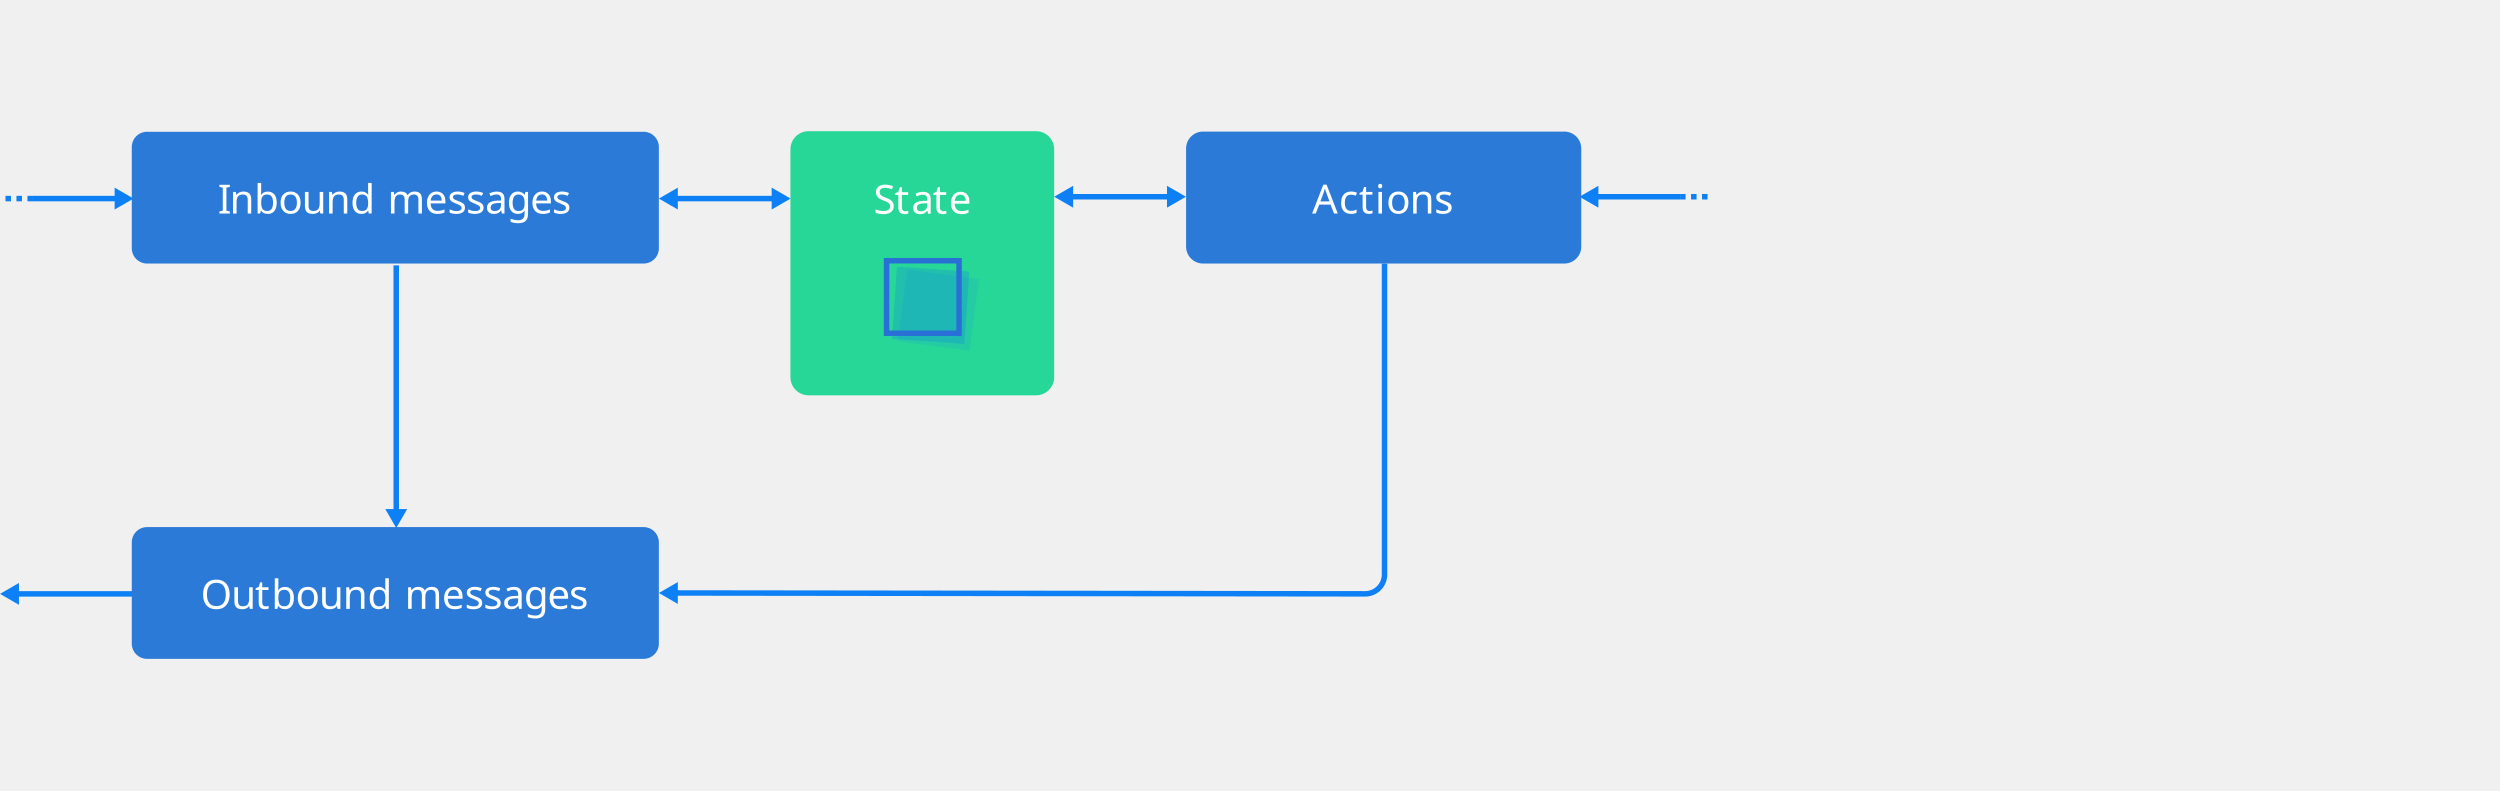
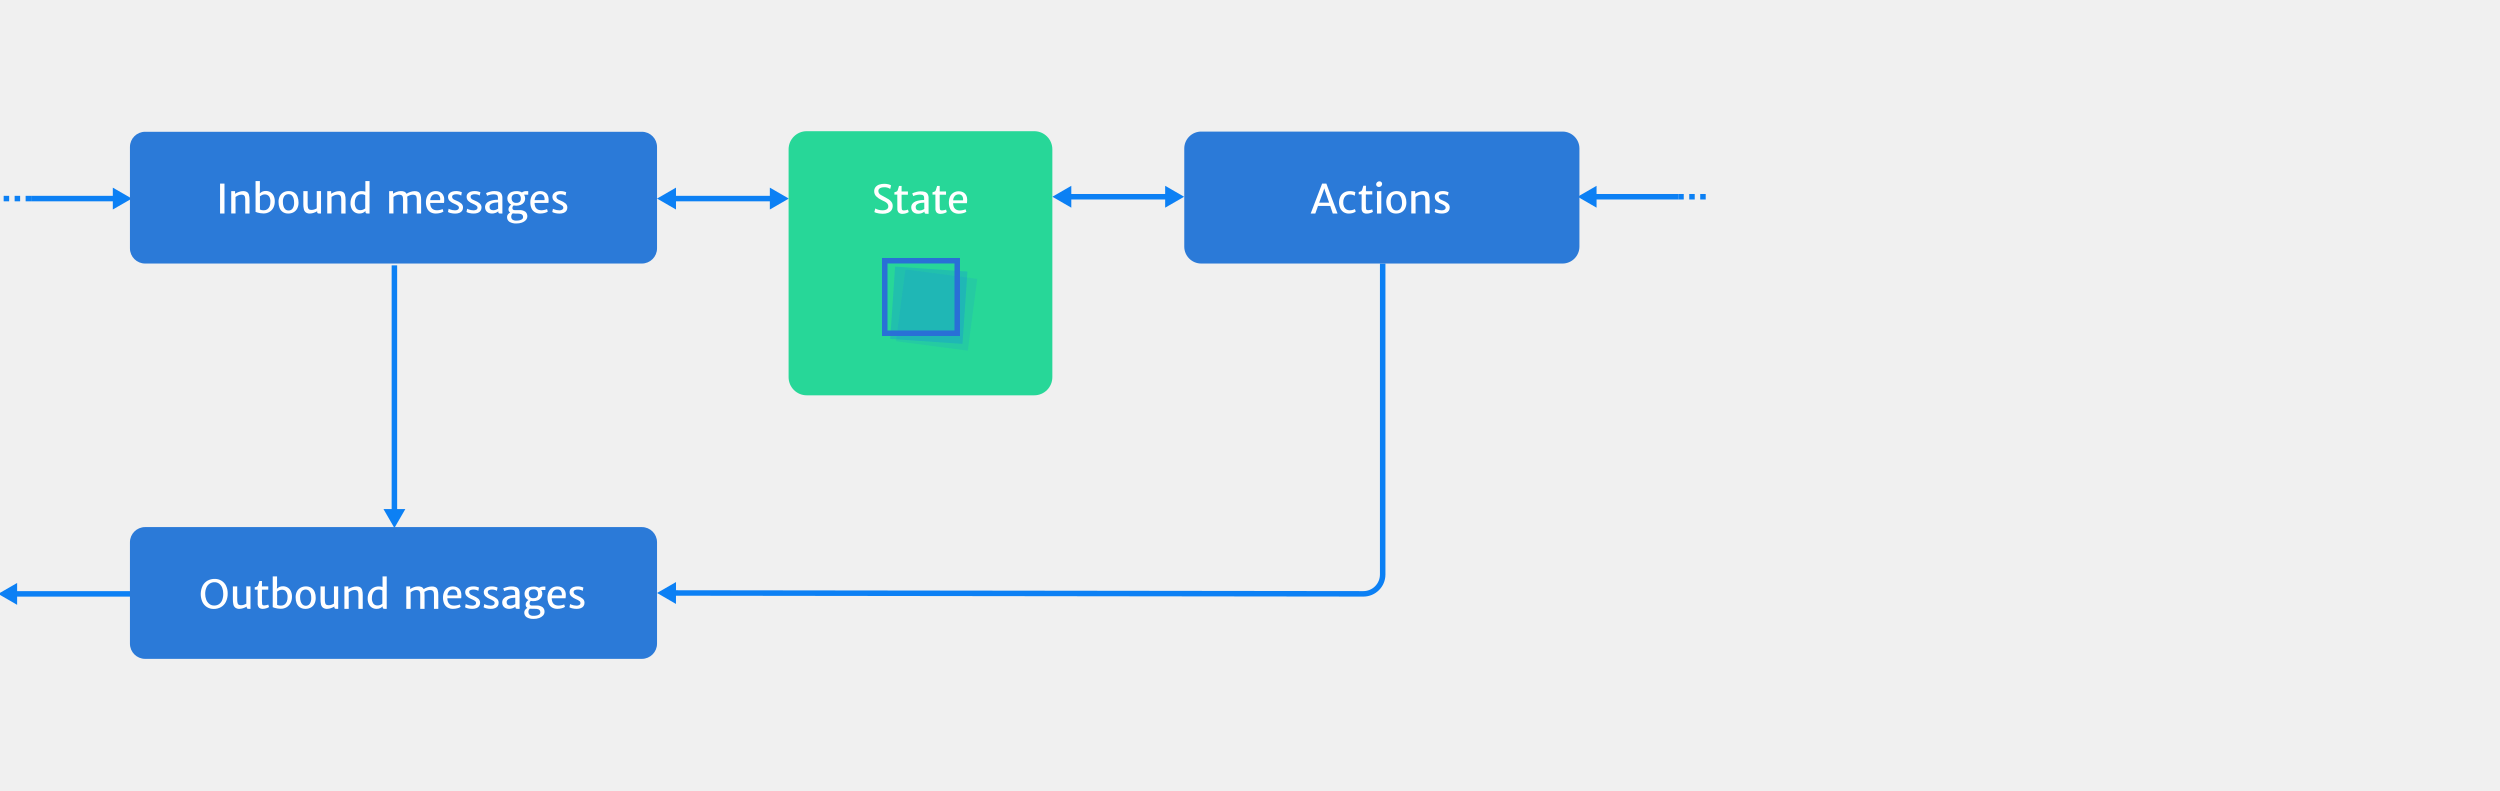
<svg xmlns="http://www.w3.org/2000/svg" id="Layer_1" data-name="Layer 1" viewBox="0 0 1366 432">
  <defs>
-     <style>.cls-1,.cls-37{fill:none;}.cls-1,.cls-3{stroke:#0c80f4;}.cls-1,.cls-3,.cls-37{stroke-miterlimit:10;stroke-width:3px;}.cls-2{fill:#0c80f4;}.cls-3,.cls-5{fill:#fff;}.cls-3{stroke-dasharray:3 3;}.cls-4{fill:#2b7ad8;}.cls-5{font-size:22px;font-family:MerriweatherSans-Regular, Merriweather Sans;}.cls-6{letter-spacing:-0.02em;}.cls-7{letter-spacing:-0.01em;}.cls-8{letter-spacing:0em;}.cls-9{letter-spacing:-0.01em;}.cls-10{letter-spacing:-0.02em;}.cls-11{letter-spacing:-0.01em;}.cls-12{letter-spacing:-0.01em;}.cls-13{letter-spacing:-0.02em;}.cls-14{letter-spacing:0em;}.cls-15{letter-spacing:-0.02em;}.cls-16{letter-spacing:-0.01em;}.cls-17{letter-spacing:-0.01em;}.cls-18{letter-spacing:-0.02em;}.cls-19{letter-spacing:0.01em;}.cls-20{letter-spacing:-0.02em;}.cls-21{letter-spacing:-0.02em;}.cls-22{letter-spacing:-0.01em;}.cls-23{letter-spacing:-0.02em;}.cls-24{letter-spacing:-0.01em;}.cls-25{letter-spacing:-0.02em;}.cls-26{letter-spacing:-0.01em;}.cls-27{letter-spacing:-0.01em;}.cls-28{letter-spacing:-0.02em;}.cls-29{letter-spacing:0em;}.cls-30{letter-spacing:-0.01em;}.cls-31{fill:#27d798;}.cls-32{letter-spacing:-0.03em;}.cls-33{letter-spacing:-0.02em;}.cls-34{letter-spacing:-0.02em;}.cls-35,.cls-36{fill:#0f6df7;}.cls-35{opacity:0.22;}.cls-36{opacity:0.11;}.cls-37{stroke:#2970d6;}</style>
+     <style>.cls-1,.cls-9{fill:none;}.cls-1,.cls-3{stroke:#0c80f4;}.cls-1,.cls-3,.cls-9{stroke-miterlimit:10;stroke-width:3px;}.cls-2{fill:#0c80f4;}.cls-3,.cls-5{fill:#fff;}.cls-3{stroke-dasharray:3 3;}.cls-4{fill:#2b7ad8;}.cls-6{fill:#27d798;}.cls-7,.cls-8{fill:#0f6df7;}.cls-7{opacity:0.22;}.cls-8{opacity:0.11;}.cls-9{stroke:#2970d6;}</style>
  </defs>
-   <line class="cls-1" x1="368.61" y1="108.5" x2="423.39" y2="108.5" />
-   <polygon class="cls-2" points="370.36 114.48 360 108.5 370.36 102.52 370.36 114.48" />
-   <polygon class="cls-2" points="421.64 114.48 432 108.5 421.64 102.52 421.64 114.48" />
-   <line class="cls-1" x1="584.61" y1="107.5" x2="639.39" y2="107.5" />
-   <polygon class="cls-2" points="586.36 113.48 576 107.5 586.36 101.52 586.36 113.48" />
-   <polygon class="cls-2" points="637.64 113.48 648 107.5 637.64 101.52 637.64 113.48" />
-   <line class="cls-1" x1="18" y1="108.5" x2="64.39" y2="108.5" />
-   <polygon class="cls-2" points="62.64 114.48 73 108.5 62.64 102.52 62.64 114.48" />
-   <line class="cls-3" x1="18" y1="108.5" y2="108.5" />
-   <line class="cls-3" x1="918" y1="107.5" x2="936" y2="107.5" />
-   <line class="cls-1" x1="216.5" y1="145" x2="216.5" y2="279.89" />
-   <polygon class="cls-2" points="210.52 278.14 216.5 288.5 222.48 278.14 210.52 278.14" />
-   <path class="cls-1" d="M368.61,324l377.32.48a10.56,10.56,0,0,0,10.57-10.56V144" />
-   <polygon class="cls-2" points="370.35 330 360 324 370.37 318.03 370.35 330" />
-   <line class="cls-1" x1="73" y1="324.5" x2="8.61" y2="324.5" />
-   <polygon class="cls-2" points="10.36 318.52 0 324.5 10.36 330.48 10.36 318.52" />
-   <line class="cls-1" x1="918" y1="107.5" x2="871.61" y2="107.5" />
-   <polygon class="cls-2" points="873.36 101.52 863 107.5 873.36 113.48 873.36 101.52" />
-   <rect class="cls-4" x="72" y="72" width="288" height="72" rx="8.3" />
-   <rect class="cls-4" x="72" y="288" width="288" height="72" rx="8.3" />
-   <text class="cls-5" transform="translate(119.01 116.67)">
-     <tspan class="cls-6">I</tspan>
-     <tspan class="cls-7" x="6.44" y="0">n</tspan>
-     <tspan class="cls-8" x="19.88" y="0">b</tspan>
-     <tspan class="cls-9" x="33.1" y="0">o</tspan>
-     <tspan class="cls-10" x="45.87" y="0">u</tspan>
-     <tspan class="cls-11" x="58.92" y="0">n</tspan>
-     <tspan x="72.4" y="0">d </tspan>
-     <tspan class="cls-12" x="92.73" y="0">me</tspan>
-     <tspan class="cls-13" x="125.52" y="0">s</tspan>
-     <tspan class="cls-14" x="135.66" y="0">s</tspan>
-     <tspan class="cls-15" x="146.08" y="0">a</tspan>
-     <tspan class="cls-16" x="157.86" y="0">g</tspan>
-     <tspan class="cls-17" x="170.72" y="0">e</tspan>
-     <tspan x="182.56" y="0">s</tspan>
-   </text>
-   <rect class="cls-4" x="648.08" y="71.89" width="215.92" height="72.11" rx="9.27" />
-   <text class="cls-5" transform="translate(716.93 116.67)">
-     <tspan class="cls-18">A</tspan>
-     <tspan class="cls-19" x="14.68" y="0">c</tspan>
-     <tspan class="cls-20" x="25.57" y="0">t</tspan>
-     <tspan class="cls-21" x="34.37" y="0">i</tspan>
-     <tspan class="cls-22" x="40.5" y="0">o</tspan>
-     <tspan class="cls-23" x="53.33" y="0">n</tspan>
-     <tspan x="66.72" y="0">s</tspan>
-   </text>
-   <text class="cls-5" transform="translate(109.63 332.67)">
-     <tspan class="cls-24">O</tspan>
-     <tspan class="cls-25" x="16.72" y="0">u</tspan>
-     <tspan class="cls-26" x="29.7" y="0">t</tspan>
-     <tspan class="cls-8" x="38.64" y="0">b</tspan>
-     <tspan class="cls-27" x="51.87" y="0">o</tspan>
-     <tspan class="cls-10" x="64.64" y="0">u</tspan>
-     <tspan class="cls-11" x="77.69" y="0">n</tspan>
-     <tspan x="91.17" y="0">d </tspan>
-     <tspan class="cls-12" x="111.49" y="0">me</tspan>
-     <tspan class="cls-28" x="144.29" y="0">s</tspan>
-     <tspan class="cls-29" x="154.43" y="0">s</tspan>
-     <tspan class="cls-15" x="164.84" y="0">a</tspan>
-     <tspan class="cls-16" x="176.63" y="0">g</tspan>
-     <tspan class="cls-30" x="189.49" y="0">e</tspan>
-     <tspan x="201.33" y="0">s</tspan>
-   </text>
-   <rect class="cls-31" x="431.89" y="71.68" width="144.11" height="144.32" rx="9.9" />
-   <text class="cls-5" transform="translate(477.31 116.8)">
-     <tspan class="cls-32">S</tspan>
-     <tspan x="11.52" y="0">t</tspan>
-     <tspan class="cls-33" x="20.65" y="0">a</tspan>
-     <tspan class="cls-34" x="32.33" y="0">t</tspan>
-     <tspan x="41.1" y="0">e</tspan>
-   </text>
-   <rect class="cls-35" x="488.69" y="146.98" width="39.62" height="39.62" transform="translate(12.49 -34.12) rotate(3.89)" />
-   <rect class="cls-36" x="492.95" y="151.49" width="39.62" height="39.62" transform="matrix(0.99, 0.13, -0.13, 0.99, 27.41, -66.83)" />
-   <rect class="cls-37" x="484.42" y="142.46" width="39.62" height="39.62" />
+   <line class="cls-1" x1="367.61" y1="108.5" x2="422.39" y2="108.5" />
+   <polygon class="cls-2" points="369.36 114.48 359 108.5 369.36 102.52 369.36 114.48" />
+   <polygon class="cls-2" points="420.64 114.48 431 108.5 420.64 102.52 420.64 114.48" />
+   <line class="cls-1" x1="583.61" y1="107.5" x2="638.39" y2="107.5" />
+   <polygon class="cls-2" points="585.36 113.48 575 107.5 585.36 101.52 585.36 113.48" />
+   <polygon class="cls-2" points="636.64 113.48 647 107.5 636.64 101.52 636.64 113.48" />
+   <line class="cls-1" x1="17" y1="108.5" x2="63.39" y2="108.5" />
+   <polygon class="cls-2" points="61.64 114.48 72 108.5 61.64 102.52 61.64 114.48" />
+   <line class="cls-3" x1="17" y1="108.5" x2="-1" y2="108.5" />
+   <line class="cls-3" x1="917" y1="107.5" x2="935" y2="107.5" />
+   <line class="cls-1" x1="215.5" y1="145" x2="215.5" y2="279.89" />
+   <polygon class="cls-2" points="209.52 278.14 215.5 288.5 221.48 278.14 209.52 278.14" />
+   <path class="cls-1" d="M367.61,324l377.32.48a10.56,10.56,0,0,0,10.57-10.56V144" />
+   <polygon class="cls-2" points="369.35 330 359 324 369.37 318.03 369.35 330" />
+   <line class="cls-1" x1="72" y1="324.5" x2="7.61" y2="324.5" />
+   <polygon class="cls-2" points="9.36 318.52 -1 324.5 9.36 330.48 9.36 318.52" />
+   <line class="cls-1" x1="917" y1="107.5" x2="870.61" y2="107.5" />
+   <polygon class="cls-2" points="872.36 101.52 862 107.5 872.36 113.48 872.36 101.52" />
+   <rect class="cls-4" x="71" y="72" width="288" height="72" rx="8.3" />
+   <rect class="cls-4" x="71" y="288" width="288" height="72" rx="8.3" />
+   <path class="cls-5" d="M122.66,100.32v16.35h-2.42V100.32Z" />
+   <path class="cls-5" d="M128.45,104.42v1.44a9.85,9.85,0,0,1,2.08-1,7,7,0,0,1,2.37-.45,3.82,3.82,0,0,1,2,.47,2.69,2.69,0,0,1,1.1,1.49,9.37,9.37,0,0,1,.34,2.78v7.52H134v-7.5a6.28,6.28,0,0,0-.17-1.61,1.49,1.49,0,0,0-.59-.89,2.15,2.15,0,0,0-1.24-.29h-.29a4,4,0,0,0-1.48.34,6.54,6.54,0,0,0-1.53.9v9h-2.36V104.42Z" />
+   <path class="cls-5" d="M147.74,105a4.52,4.52,0,0,1,1.75,1.91,6.81,6.81,0,0,1,.65,3.14,7.42,7.42,0,0,1-.76,3.42,5.7,5.7,0,0,1-2.18,2.33,6.2,6.2,0,0,1-3.23.84,10.61,10.61,0,0,1-1.71-.15,14.08,14.08,0,0,1-1.62-.36,4.46,4.46,0,0,1-1-.37V98.93H142V104l-.08,1.72a4.83,4.83,0,0,1,1.36-1,4.48,4.48,0,0,1,2-.39A4.79,4.79,0,0,1,147.74,105Zm-.79,2.23a2.74,2.74,0,0,0-2.29-1,3.45,3.45,0,0,0-1.45.3,6,6,0,0,0-1.18.73v7.23a4.29,4.29,0,0,0,2.21.41,3.13,3.13,0,0,0,1.8-.54,3.52,3.52,0,0,0,1.25-1.58,6.38,6.38,0,0,0,.45-2.52A4.86,4.86,0,0,0,147,107.27Z" />
+   <path class="cls-5" d="M152.86,107.17a4.89,4.89,0,0,1,2-2.06,5.79,5.79,0,0,1,2.88-.7,5.24,5.24,0,0,1,3.06.84,4.83,4.83,0,0,1,1.76,2.24,8.51,8.51,0,0,1,.56,3.16,6.87,6.87,0,0,1-.72,3.27,4.83,4.83,0,0,1-2,2.06,5.83,5.83,0,0,1-2.89.7,5.2,5.2,0,0,1-3-.84,4.83,4.83,0,0,1-1.76-2.24,8.51,8.51,0,0,1-.56-3.16A6.87,6.87,0,0,1,152.86,107.17Zm7.51,1.16a3.52,3.52,0,0,0-1-1.63,2.65,2.65,0,0,0-1.75-.59,2.62,2.62,0,0,0-2.28,1.09,5.34,5.34,0,0,0-.77,3.13,7.73,7.73,0,0,0,.34,2.38,3.85,3.85,0,0,0,1,1.68,2.52,2.52,0,0,0,1.73.61,2.58,2.58,0,0,0,2.28-1.13,5.53,5.53,0,0,0,.78-3.18A7.43,7.43,0,0,0,160.37,108.33Z" />
+   <path class="cls-5" d="M175.41,104.42v12.26h-.92a2.33,2.33,0,0,1-.66-.07.59.59,0,0,1-.38-.27,1.1,1.1,0,0,1-.14-.61v-.3a9.85,9.85,0,0,1-1.93.88,6.48,6.48,0,0,1-2,.37,3.61,3.61,0,0,1-2.29-.63,3,3,0,0,1-1.07-1.73,11.76,11.76,0,0,1-.28-2.84v-7.06h2.36v7a7.67,7.67,0,0,0,.22,2.17,1.37,1.37,0,0,0,.68.9,3.31,3.31,0,0,0,1.34.21,4.69,4.69,0,0,0,1.46-.27,6,6,0,0,0,1.27-.57v-9.47Z" />
+   <path class="cls-5" d="M180.93,104.42v1.44a9.85,9.85,0,0,1,2.08-1,7,7,0,0,1,2.37-.45,3.8,3.8,0,0,1,2,.47,2.69,2.69,0,0,1,1.1,1.49,9.37,9.37,0,0,1,.34,2.78v7.52h-2.36v-7.5a6.84,6.84,0,0,0-.16-1.61,1.55,1.55,0,0,0-.6-.89,2.15,2.15,0,0,0-1.24-.29h-.29a4,4,0,0,0-1.48.34,6.54,6.54,0,0,0-1.53.9v9h-2.36V104.42Z" />
+   <path class="cls-5" d="M201.92,98.93v17.75h-1a2.4,2.4,0,0,1-.67-.07.66.66,0,0,1-.4-.27,1,1,0,0,1-.15-.61v-.44a4.77,4.77,0,0,1-1.37,1,4.48,4.48,0,0,1-2,.4,4.63,4.63,0,0,1-2.42-.64,4.52,4.52,0,0,1-1.75-1.91,6.83,6.83,0,0,1-.65-3.15,7.41,7.41,0,0,1,.76-3.41,5.63,5.63,0,0,1,2.15-2.33,6.2,6.2,0,0,1,3.22-.83,6.73,6.73,0,0,1,2,.3l0-.66V98.93Zm-7.27,14.89a2.73,2.73,0,0,0,2.28,1,3.69,3.69,0,0,0,1.46-.28,5.42,5.42,0,0,0,1.17-.66v-7.14a1.92,1.92,0,0,0-.86-.46,5.13,5.13,0,0,0-1.35-.15,3.12,3.12,0,0,0-1.79.54,3.55,3.55,0,0,0-1.25,1.59,6.38,6.38,0,0,0-.45,2.52A4.91,4.91,0,0,0,194.65,113.82Z" />
+   <path class="cls-5" d="M228.61,104.87a2.65,2.65,0,0,1,1.13,1.47,8.54,8.54,0,0,1,.36,2.76v7.57h-2.37v-7.49a6.46,6.46,0,0,0-.17-1.65,1.37,1.37,0,0,0-.65-.87,2.86,2.86,0,0,0-1.41-.28,4.34,4.34,0,0,0-1.48.29,6,6,0,0,0-1.52.77,11.75,11.75,0,0,1,.1,1.66v7.57h-2.37v-7.49a6.46,6.46,0,0,0-.17-1.65,1.41,1.41,0,0,0-.66-.87,2.82,2.82,0,0,0-1.4-.28,4.16,4.16,0,0,0-1.48.33,5.9,5.9,0,0,0-1.53.91v9h-2.36V104.42h2.1l0,1.43a9.52,9.52,0,0,1,2-1,6.09,6.09,0,0,1,2.24-.45,4.84,4.84,0,0,1,2,.34,2.36,2.36,0,0,1,1.15,1.14,8.32,8.32,0,0,1,2.07-1,7.34,7.34,0,0,1,2.42-.44A3.9,3.9,0,0,1,228.61,104.87Z" />
+   <path class="cls-5" d="M242.7,110.1a5.62,5.62,0,0,1-.1.8h-7.55s0,.12,0,.21c.12,2.52,1.36,3.78,3.74,3.78a8,8,0,0,0,1.63-.2,5.08,5.08,0,0,0,1.42-.46l.45,1.35a4.67,4.67,0,0,1-1.8.79,9.19,9.19,0,0,1-2.34.31,5.67,5.67,0,0,1-2.94-.73,4.63,4.63,0,0,1-1.85-2.12,8,8,0,0,1-.63-3.32,7.46,7.46,0,0,1,.63-3.14,4.9,4.9,0,0,1,1.85-2.17,5.4,5.4,0,0,1,3-.79,5,5,0,0,1,2.24.5,3.89,3.89,0,0,1,1.62,1.5,4.93,4.93,0,0,1,.65,2.41C242.72,109.37,242.71,109.79,242.7,110.1Zm-2.17-1.23a3.35,3.35,0,0,0-.56-2,2.16,2.16,0,0,0-1.89-.77,2.75,2.75,0,0,0-2,.76,4,4,0,0,0-1,2.48h5.39C240.52,109.12,240.53,109,240.53,108.87Z" />
+   <path class="cls-5" d="M245.84,114.4a11.23,11.23,0,0,0,1.28.37,7.23,7.23,0,0,0,1.45.16,2.85,2.85,0,0,0,1.62-.39,1.23,1.23,0,0,0,.56-1.07,1.36,1.36,0,0,0-.64-1.13,9.06,9.06,0,0,0-1.88-1,7.36,7.36,0,0,1-2.52-1.56,3.06,3.06,0,0,1-.9-2.26,2.55,2.55,0,0,1,.59-1.72,3.54,3.54,0,0,1,1.58-1.06,6.92,6.92,0,0,1,2.26-.35,7.39,7.39,0,0,1,1.85.22,6,6,0,0,1,1.25.41L252,106.9a2.79,2.79,0,0,0-1.06-.52,5.54,5.54,0,0,0-1.58-.23,3.45,3.45,0,0,0-1.72.35,1.09,1.09,0,0,0-.6,1,1.5,1.5,0,0,0,.27.9,2.57,2.57,0,0,0,.78.66,11.91,11.91,0,0,0,1.33.6,8.87,8.87,0,0,1,2.57,1.49,2.79,2.79,0,0,1,1,2.23,3.07,3.07,0,0,1-.52,1.81,3.13,3.13,0,0,1-1.49,1.13,6.21,6.21,0,0,1-2.31.39,9.86,9.86,0,0,1-2.31-.27,4.71,4.71,0,0,1-1.58-.6l.35-1.76A4.6,4.6,0,0,0,245.84,114.4Z" />
+   <path class="cls-5" d="M256,114.4a11,11,0,0,0,1.27.37,7.31,7.31,0,0,0,1.45.16,2.81,2.81,0,0,0,1.62-.39,1.22,1.22,0,0,0,.57-1.07,1.39,1.39,0,0,0-.64-1.13,9.46,9.46,0,0,0-1.89-1,7.56,7.56,0,0,1-2.52-1.56,3.05,3.05,0,0,1-.89-2.26,2.59,2.59,0,0,1,.58-1.72,3.57,3.57,0,0,1,1.59-1.06,6.81,6.81,0,0,1,2.25-.35,7.41,7.41,0,0,1,1.86.22,6.22,6.22,0,0,1,1.25.41l-.39,1.86a2.88,2.88,0,0,0-1.06-.52,5.59,5.59,0,0,0-1.58-.23,3.5,3.5,0,0,0-1.73.35,1.08,1.08,0,0,0-.59,1,1.5,1.5,0,0,0,.27.9,2.35,2.35,0,0,0,.78.66,12.52,12.52,0,0,0,1.32.6,8.8,8.8,0,0,1,2.58,1.49,2.82,2.82,0,0,1,1,2.23,3,3,0,0,1-2,2.94,6.12,6.12,0,0,1-2.3.39,9.89,9.89,0,0,1-2.32-.27,4.9,4.9,0,0,1-1.58-.6l.35-1.76A4.41,4.41,0,0,0,256,114.4Z" />
+   <path class="cls-5" d="M272.51,104.72a2.67,2.67,0,0,1,1.47,1.15,4.36,4.36,0,0,1,.53,2.34v8.47h-1a2.75,2.75,0,0,1-.73-.07.64.64,0,0,1-.39-.3,1.57,1.57,0,0,1-.13-.75v-.09a4.51,4.51,0,0,1-1.48.85,5.45,5.45,0,0,1-2,.36,4.32,4.32,0,0,1-1.94-.42,3.1,3.1,0,0,1-1.33-1.2,3.42,3.42,0,0,1-.48-1.83,3.3,3.3,0,0,1,.63-2,4.07,4.07,0,0,1,1.75-1.31,11.43,11.43,0,0,1,2.26-.6,15.91,15.91,0,0,1,2.41-.19V108a2,2,0,0,0-.28-1.16,1.32,1.32,0,0,0-.82-.52,6.6,6.6,0,0,0-1.51-.14,6.84,6.84,0,0,0-1.19.13,10.52,10.52,0,0,0-1.26.32,3.87,3.87,0,0,0-.86.37l-.58-1.47a5.64,5.64,0,0,1,1-.44,13.21,13.21,0,0,1,1.68-.48,8.25,8.25,0,0,1,1.81-.21A7.59,7.59,0,0,1,272.51,104.72Zm-1.9,10a5.3,5.3,0,0,0,1-.36,1.91,1.91,0,0,0,.56-.36v-3.43a11.73,11.73,0,0,0-1.77.15,5.78,5.78,0,0,0-1.59.44,3.1,3.1,0,0,0-1,.73,1.66,1.66,0,0,0-.35,1.09c0,1.26.7,1.89,2.12,1.89A4.1,4.1,0,0,0,270.61,114.77Z" />
+   <path class="cls-5" d="M288.62,106.38h-2.24a3.81,3.81,0,0,1,.55,2,3.67,3.67,0,0,1-.65,2.18,4.05,4.05,0,0,1-1.76,1.38,6.51,6.51,0,0,1-2.52.46,5.57,5.57,0,0,1-1.34-.14,1.71,1.71,0,0,0-.49.57,1.43,1.43,0,0,0-.19.71,1.23,1.23,0,0,0,.3,1,1.69,1.69,0,0,0,1.09.27h2.23a5.11,5.11,0,0,1,3.53.94,3.21,3.21,0,0,1,1,2.43,3,3,0,0,1-.8,2.06,5.14,5.14,0,0,1-2.14,1.39,8.83,8.83,0,0,1-3,.48,6.91,6.91,0,0,1-3.78-.88,3,3,0,0,1-1.36-2.66,2.26,2.26,0,0,1,.51-1.46,4,4,0,0,1,1.2-1,2,2,0,0,1-.94-1.82,2.58,2.58,0,0,1,.4-1.32,3.79,3.79,0,0,1,1.1-1.16,3.9,3.9,0,0,1-1.55-1.37,3.42,3.42,0,0,1-.56-1.94,3.85,3.85,0,0,1,.64-2.27,3.78,3.78,0,0,1,1.77-1.36,6.8,6.8,0,0,1,2.56-.45,5.6,5.6,0,0,1,3,.74,3.69,3.69,0,0,1,1-.53,4,4,0,0,1,1.26-.21h1.19Zm-8.48,10.21a2.38,2.38,0,0,0-.58.7,2.09,2.09,0,0,0-.21,1A2,2,0,0,0,280,120a3.55,3.55,0,0,0,2.2.54,7.29,7.29,0,0,0,1.8-.21,3.37,3.37,0,0,0,1.32-.61,1.24,1.24,0,0,0,.49-1,2.19,2.19,0,0,0-.25-1.12,1.59,1.59,0,0,0-.91-.66,5.73,5.73,0,0,0-1.87-.23h-1.09A13.47,13.47,0,0,1,280.14,116.59Zm3.79-6.27a2.32,2.32,0,0,0,.64-1.87,2.53,2.53,0,0,0-.6-1.82,2.42,2.42,0,0,0-1.81-.62,3.09,3.09,0,0,0-1.89.53,2.14,2.14,0,0,0-.71,1.86,2.53,2.53,0,0,0,.61,1.76,2.38,2.38,0,0,0,1.88.7A2.83,2.83,0,0,0,283.93,110.32Z" />
+   <path class="cls-5" d="M299.74,110.1a5.62,5.62,0,0,1-.1.8h-7.55a1.22,1.22,0,0,1,0,.21q.18,3.78,3.74,3.78a8,8,0,0,0,1.63-.2,5.08,5.08,0,0,0,1.42-.46l.45,1.35a4.62,4.62,0,0,1-1.79.79,9.32,9.32,0,0,1-2.35.31,5.67,5.67,0,0,1-2.94-.73,4.63,4.63,0,0,1-1.85-2.12,8,8,0,0,1-.63-3.32,7.46,7.46,0,0,1,.63-3.14,5,5,0,0,1,1.86-2.17,5.36,5.36,0,0,1,3-.79,5,5,0,0,1,2.24.5,3.83,3.83,0,0,1,1.62,1.5,4.93,4.93,0,0,1,.65,2.41C299.76,109.37,299.75,109.79,299.74,110.1Zm-2.17-1.23a3.35,3.35,0,0,0-.56-2,2.16,2.16,0,0,0-1.89-.77,2.71,2.71,0,0,0-2,.76,4,4,0,0,0-1,2.48h5.4C297.56,109.12,297.57,109,297.57,108.87Z" />
+   <path class="cls-5" d="M302.88,114.4a11.23,11.23,0,0,0,1.28.37,7.23,7.23,0,0,0,1.45.16,2.85,2.85,0,0,0,1.62-.39,1.23,1.23,0,0,0,.56-1.07,1.36,1.36,0,0,0-.64-1.13,9.33,9.33,0,0,0-1.88-1,7.36,7.36,0,0,1-2.52-1.56,3.06,3.06,0,0,1-.9-2.26,2.55,2.55,0,0,1,.59-1.72,3.54,3.54,0,0,1,1.58-1.06,6.92,6.92,0,0,1,2.26-.35,7.39,7.39,0,0,1,1.85.22,6,6,0,0,1,1.25.41L309,106.9a2.79,2.79,0,0,0-1.06-.52,5.59,5.59,0,0,0-1.58-.23,3.45,3.45,0,0,0-1.72.35,1.09,1.09,0,0,0-.6,1,1.5,1.5,0,0,0,.27.9,2.57,2.57,0,0,0,.78.66,12.52,12.52,0,0,0,1.32.6,8.8,8.8,0,0,1,2.58,1.49,2.79,2.79,0,0,1,1,2.23,3.07,3.07,0,0,1-.52,1.81,3.13,3.13,0,0,1-1.49,1.13,6.21,6.21,0,0,1-2.31.39,9.86,9.86,0,0,1-2.31-.27,4.88,4.88,0,0,1-1.59-.6l.36-1.76A4.22,4.22,0,0,0,302.88,114.4Z" />
+   <rect class="cls-4" x="647.08" y="71.89" width="215.92" height="72.11" rx="9.27" />
+   <path class="cls-5" d="M726.84,112.53h-6.69l-1.46,4.14h-2.53l6.25-16.35h2.31l6.1,16.35h-2.59Zm-.6-1.78-2.2-6.34-.46-1.48-.47,1.48-2.32,6.34Z" />
+   <path class="cls-5" d="M739.42,104.61a4.06,4.06,0,0,1,1.16.43L740.2,107a3.3,3.3,0,0,0-1.16-.56,6.11,6.11,0,0,0-1.59-.18,3.45,3.45,0,0,0-1.72.45,3.29,3.29,0,0,0-1.29,1.43,5.29,5.29,0,0,0-.5,2.44,5.55,5.55,0,0,0,.45,2.34,3.41,3.41,0,0,0,1.24,1.49,3.15,3.15,0,0,0,1.76.5,6.43,6.43,0,0,0,1.65-.21,5.17,5.17,0,0,0,1.27-.47l.48,1.31a4.06,4.06,0,0,1-1.58.84,7.4,7.4,0,0,1-2.17.32,5.26,5.26,0,0,1-2.9-.78,5,5,0,0,1-1.85-2.14,7.15,7.15,0,0,1-.64-3.09,7.55,7.55,0,0,1,.67-3.21,5.16,5.16,0,0,1,2-2.23,6,6,0,0,1,3.24-.82A7.88,7.88,0,0,1,739.42,104.61Z" />
+   <path class="cls-5" d="M744,106.2h-1.59v-1.27l.39-.12c.33-.09.57-.18.73-.24a1.13,1.13,0,0,0,.41-.27,1.26,1.26,0,0,0,.29-.48c.11-.28.26-.8.47-1.54l.24-.81h1.41v3h3.46v1.78H746.3v6.09a10.6,10.6,0,0,0,.1,1.7.89.89,0,0,0,.36.65,2,2,0,0,0,.9.15,5.17,5.17,0,0,0,1.12-.15,4.94,4.94,0,0,0,1-.3l.41,1.34a5,5,0,0,1-1.51.69,6.1,6.1,0,0,1-1.87.31,3,3,0,0,1-2.09-.66,3.14,3.14,0,0,1-.74-2.4Z" />
+   <path class="cls-5" d="M752.18,99.91a1.84,1.84,0,0,1,.66-.61,1.71,1.71,0,0,1,.83-.23,1.5,1.5,0,0,1,1.12.41,1.44,1.44,0,0,1,.39,1,1.52,1.52,0,0,1-.25.86,1.67,1.67,0,0,1-.64.6,1.71,1.71,0,0,1-.85.22,1.6,1.6,0,0,1-.75-.18,1.45,1.45,0,0,1-.56-.51,1.49,1.49,0,0,1-.2-.76A1.5,1.5,0,0,1,752.18,99.91Zm2.56,4.51v12.25h-2.36V104.42Z" />
+   <path class="cls-5" d="M758.18,107.17a4.89,4.89,0,0,1,2-2.06,5.79,5.79,0,0,1,2.88-.7,5.21,5.21,0,0,1,3.06.84,4.83,4.83,0,0,1,1.76,2.24,8.51,8.51,0,0,1,.56,3.16,6.87,6.87,0,0,1-.72,3.27,4.83,4.83,0,0,1-2,2.06,5.83,5.83,0,0,1-2.89.7,5.2,5.2,0,0,1-3.05-.84A4.83,4.83,0,0,1,758,113.6a8.51,8.51,0,0,1-.56-3.16A6.87,6.87,0,0,1,758.18,107.17Zm7.52,1.16a3.62,3.62,0,0,0-1-1.63,2.65,2.65,0,0,0-1.75-.59,2.6,2.6,0,0,0-2.27,1.09,5.34,5.34,0,0,0-.78,3.13,7.73,7.73,0,0,0,.34,2.38,3.85,3.85,0,0,0,1,1.68A2.54,2.54,0,0,0,763,115a2.58,2.58,0,0,0,2.28-1.13,5.53,5.53,0,0,0,.78-3.18A7.73,7.73,0,0,0,765.7,108.33Z" />
+   <path class="cls-5" d="M773.25,104.42v1.44a9.85,9.85,0,0,1,2.08-1,7,7,0,0,1,2.37-.45,3.82,3.82,0,0,1,2,.47,2.69,2.69,0,0,1,1.1,1.49,9.37,9.37,0,0,1,.34,2.78v7.52h-2.36v-7.5a6.28,6.28,0,0,0-.17-1.61,1.49,1.49,0,0,0-.59-.89,2.15,2.15,0,0,0-1.24-.29h-.29a4,4,0,0,0-1.48.34,6.54,6.54,0,0,0-1.53.9v9h-2.36V104.42Z" />
+   <path class="cls-5" d="M785,114.4a11.23,11.23,0,0,0,1.28.37,7.23,7.23,0,0,0,1.45.16,2.85,2.85,0,0,0,1.62-.39,1.21,1.21,0,0,0,.56-1.07,1.36,1.36,0,0,0-.64-1.13,9.06,9.06,0,0,0-1.88-1,7.56,7.56,0,0,1-2.52-1.56,3.06,3.06,0,0,1-.9-2.26,2.6,2.6,0,0,1,.59-1.72,3.59,3.59,0,0,1,1.58-1.06,6.92,6.92,0,0,1,2.26-.35,7.41,7.41,0,0,1,1.86.22,5.86,5.86,0,0,1,1.24.41l-.38,1.86a2.85,2.85,0,0,0-1.07-.52,5.54,5.54,0,0,0-1.58-.23,3.48,3.48,0,0,0-1.72.35,1.09,1.09,0,0,0-.6,1,1.51,1.51,0,0,0,.28.9,2.35,2.35,0,0,0,.78.66,10.88,10.88,0,0,0,1.32.6,9.07,9.07,0,0,1,2.58,1.49,2.82,2.82,0,0,1,1,2.23,3,3,0,0,1-2,2.94,6.19,6.19,0,0,1-2.3.39,9.89,9.89,0,0,1-2.32-.27,4.8,4.8,0,0,1-1.58-.6l.35-1.76A4.6,4.6,0,0,0,785,114.4Z" />
+   <path class="cls-5" d="M110.71,320.07a6.76,6.76,0,0,1,2.73-2.82,7.89,7.89,0,0,1,3.87-.94,6.94,6.94,0,0,1,3.72,1,6.52,6.52,0,0,1,2.49,2.77,9.4,9.4,0,0,1,.89,4.19,10,10,0,0,1-1,4.6,6.66,6.66,0,0,1-2.69,2.86,7.79,7.79,0,0,1-3.93,1,6.63,6.63,0,0,1-6.23-3.9,10.52,10.52,0,0,1,.13-8.71Zm10.72,1.17a5.11,5.11,0,0,0-1.61-2.26,4,4,0,0,0-2.59-.85A4.71,4.71,0,0,0,112.8,321a8.31,8.31,0,0,0-.68,3.54,8.43,8.43,0,0,0,.57,3.14,5.32,5.32,0,0,0,1.69,2.31,4.23,4.23,0,0,0,2.68.87,4.64,4.64,0,0,0,2.61-.74,4.74,4.74,0,0,0,1.71-2.2,9.18,9.18,0,0,0,.6-3.52A8.59,8.59,0,0,0,121.43,321.24Z" />
+   <path class="cls-5" d="M136.87,320.42v12.26H136a2.45,2.45,0,0,1-.67-.07.62.62,0,0,1-.38-.27,1.11,1.11,0,0,1-.13-.61v-.3a10.13,10.13,0,0,1-1.93.88,6.59,6.59,0,0,1-2,.37,3.63,3.63,0,0,1-2.29-.63,3.06,3.06,0,0,1-1.07-1.73,11.76,11.76,0,0,1-.28-2.84v-7.06h2.36v7a8,8,0,0,0,.22,2.16,1.4,1.4,0,0,0,.68.9,3.37,3.37,0,0,0,1.35.21,4.63,4.63,0,0,0,1.45-.27,6.07,6.07,0,0,0,1.28-.57v-9.47Z" />
+   <path class="cls-5" d="M140.77,322.2h-1.59v-1.27l.39-.12c.33-.09.57-.18.73-.24a1,1,0,0,0,.41-.27,1.26,1.26,0,0,0,.29-.48c.11-.28.26-.8.47-1.54l.24-.81h1.42v2.95h3.45v1.78h-3.45v6.09a10.93,10.93,0,0,0,.09,1.7.92.92,0,0,0,.36.65,2,2,0,0,0,.9.15,5.17,5.17,0,0,0,1.12-.15,4.72,4.72,0,0,0,1-.3l.41,1.34a5,5,0,0,1-1.51.69,6.1,6.1,0,0,1-1.87.31,3,3,0,0,1-2.09-.66,3.14,3.14,0,0,1-.74-2.4Z" />
+   <path class="cls-5" d="M157.12,321a4.46,4.46,0,0,1,1.75,1.91,6.81,6.81,0,0,1,.66,3.14,7.42,7.42,0,0,1-.77,3.42,5.62,5.62,0,0,1-2.17,2.33,6.21,6.21,0,0,1-3.24.84,10.39,10.39,0,0,1-1.7-.15,13.82,13.82,0,0,1-1.63-.36,4.32,4.32,0,0,1-1-.37V314.93h2.36V320l-.09,1.72a5,5,0,0,1,1.36-1,4.56,4.56,0,0,1,2-.39A4.77,4.77,0,0,1,157.12,321Zm-.79,2.23a2.73,2.73,0,0,0-2.29-1,3.52,3.52,0,0,0-1.45.3,5.66,5.66,0,0,0-1.17.73v7.23a4.25,4.25,0,0,0,2.2.41,3.16,3.16,0,0,0,1.81-.54,3.51,3.51,0,0,0,1.24-1.58,6.38,6.38,0,0,0,.45-2.52A4.79,4.79,0,0,0,156.33,323.27Z" />
+   <path class="cls-5" d="M162.25,323.17a4.87,4.87,0,0,1,2-2.06,5.85,5.85,0,0,1,2.88-.7,5.21,5.21,0,0,1,3.06.84,4.83,4.83,0,0,1,1.76,2.24,8.32,8.32,0,0,1,.56,3.16,6.87,6.87,0,0,1-.72,3.27,4.87,4.87,0,0,1-2,2.06,5.86,5.86,0,0,1-2.89.7,5.18,5.18,0,0,1-3.05-.84,4.85,4.85,0,0,1-1.77-2.24,8.52,8.52,0,0,1-.55-3.16A6.75,6.75,0,0,1,162.25,323.17Zm7.51,1.16a3.54,3.54,0,0,0-1-1.63,2.9,2.9,0,0,0-4,.5,5.34,5.34,0,0,0-.78,3.13,8,8,0,0,0,.34,2.38,3.78,3.78,0,0,0,1.05,1.68A2.51,2.51,0,0,0,167,331a2.57,2.57,0,0,0,2.27-1.13,5.45,5.45,0,0,0,.79-3.18A7.72,7.72,0,0,0,169.76,324.33Z" />
+   <path class="cls-5" d="M184.79,320.42v12.26h-.91a2.45,2.45,0,0,1-.67-.07.62.62,0,0,1-.38-.27,1.11,1.11,0,0,1-.13-.61v-.3a10.13,10.13,0,0,1-1.93.88,6.59,6.59,0,0,1-2,.37,3.63,3.63,0,0,1-2.29-.63,3.06,3.06,0,0,1-1.07-1.73,11.76,11.76,0,0,1-.28-2.84v-7.06h2.36v7a8,8,0,0,0,.22,2.16,1.4,1.4,0,0,0,.68.9,3.37,3.37,0,0,0,1.35.21,4.63,4.63,0,0,0,1.45-.27,6.07,6.07,0,0,0,1.28-.57v-9.47Z" />
+   <path class="cls-5" d="M190.32,320.42v1.44a9.85,9.85,0,0,1,2.08-1,6.88,6.88,0,0,1,2.36-.45,3.8,3.8,0,0,1,2,.47,2.69,2.69,0,0,1,1.1,1.49,9,9,0,0,1,.34,2.78v7.52h-2.36v-7.5a6.34,6.34,0,0,0-.16-1.61,1.58,1.58,0,0,0-.59-.89,2.18,2.18,0,0,0-1.25-.29h-.29a3.86,3.86,0,0,0-1.47.34,6.41,6.41,0,0,0-1.54.9v9.05h-2.36V320.42Z" />
+   <path class="cls-5" d="M211.3,314.93v17.75h-1a2.45,2.45,0,0,1-.67-.07.66.66,0,0,1-.4-.27,1.1,1.1,0,0,1-.14-.61v-.44a5,5,0,0,1-1.38,1,4.45,4.45,0,0,1-2,.4,4.68,4.68,0,0,1-2.42-.64,4.44,4.44,0,0,1-1.74-1.91,6.83,6.83,0,0,1-.66-3.15,7.41,7.41,0,0,1,.76-3.41,5.66,5.66,0,0,1,2.16-2.33,6.16,6.16,0,0,1,3.21-.83,6.68,6.68,0,0,1,2,.3l0-.66v-5.12ZM204,329.82a2.71,2.71,0,0,0,2.28,1,3.64,3.64,0,0,0,1.45-.28,5.42,5.42,0,0,0,1.17-.66v-7.14a1.87,1.87,0,0,0-.86-.46,5.11,5.11,0,0,0-1.34-.15,3.13,3.13,0,0,0-1.8.54,3.54,3.54,0,0,0-1.24,1.59,6.38,6.38,0,0,0-.45,2.52A4.85,4.85,0,0,0,204,329.82Z" />
+   <path class="cls-5" d="M238,320.87a2.63,2.63,0,0,1,1.12,1.47,8.54,8.54,0,0,1,.36,2.76v7.57h-2.36v-7.49a6,6,0,0,0-.18-1.65,1.37,1.37,0,0,0-.65-.87,2.81,2.81,0,0,0-1.41-.28,4.38,4.38,0,0,0-1.48.29,6.21,6.21,0,0,0-1.52.77,11.75,11.75,0,0,1,.1,1.66v7.57h-2.36v-7.49a6,6,0,0,0-.18-1.65,1.41,1.41,0,0,0-.66-.87,2.79,2.79,0,0,0-1.4-.28,4.11,4.11,0,0,0-1.47.33,5.59,5.59,0,0,0-1.53.91v9.05H222V320.42h2.11v1.43a9.78,9.78,0,0,1,2-1,6.09,6.09,0,0,1,2.24-.45,4.77,4.77,0,0,1,2,.34,2.38,2.38,0,0,1,1.16,1.14,8.07,8.07,0,0,1,2.06-1,7.44,7.44,0,0,1,2.43-.44A3.9,3.9,0,0,1,238,320.87Z" />
+   <path class="cls-5" d="M252.08,326.1a5.62,5.62,0,0,1-.1.8h-7.55a1.22,1.22,0,0,1,0,.21q.18,3.78,3.74,3.78a8,8,0,0,0,1.63-.2,5.08,5.08,0,0,0,1.42-.46l.45,1.35a4.62,4.62,0,0,1-1.79.79,9.24,9.24,0,0,1-2.34.31,5.68,5.68,0,0,1-3-.73,4.69,4.69,0,0,1-1.85-2.12,8,8,0,0,1-.63-3.32,7.46,7.46,0,0,1,.63-3.14,5,5,0,0,1,1.86-2.17,5.36,5.36,0,0,1,3-.79,5,5,0,0,1,2.24.5,3.78,3.78,0,0,1,1.62,1.5,4.82,4.82,0,0,1,.65,2.41C252.1,325.37,252.09,325.79,252.08,326.1Zm-2.17-1.23a3.42,3.42,0,0,0-.55-2,2.16,2.16,0,0,0-1.9-.77,2.72,2.72,0,0,0-2,.76,3.93,3.93,0,0,0-1,2.48h5.39C249.9,325.12,249.91,325,249.91,324.87Z" />
+   <path class="cls-5" d="M255.23,330.4a9.33,9.33,0,0,0,1.27.37,7.23,7.23,0,0,0,1.45.16,2.81,2.81,0,0,0,1.62-.39,1.21,1.21,0,0,0,.56-1.07,1.39,1.39,0,0,0-.63-1.13,9.46,9.46,0,0,0-1.89-1,7.56,7.56,0,0,1-2.52-1.56,3.06,3.06,0,0,1-.9-2.26,2.6,2.6,0,0,1,.59-1.72,3.59,3.59,0,0,1,1.58-1.06,6.92,6.92,0,0,1,2.26-.35,7.41,7.41,0,0,1,1.86.22,5.86,5.86,0,0,1,1.24.41l-.38,1.86a2.85,2.85,0,0,0-1.07-.52,5.47,5.47,0,0,0-1.57-.23,3.5,3.5,0,0,0-1.73.35,1.08,1.08,0,0,0-.59,1,1.5,1.5,0,0,0,.27.9,2.35,2.35,0,0,0,.78.66,11.64,11.64,0,0,0,1.32.6,9.07,9.07,0,0,1,2.58,1.49,2.82,2.82,0,0,1,1,2.23,3.12,3.12,0,0,1-.52,1.81,3.16,3.16,0,0,1-1.5,1.13,6.15,6.15,0,0,1-2.3.39,9.89,9.89,0,0,1-2.32-.27,4.9,4.9,0,0,1-1.58-.6l.35-1.76A4.41,4.41,0,0,0,255.23,330.4Z" />
+   <path class="cls-5" d="M265.37,330.4a9.5,9.5,0,0,0,1.28.37,7.23,7.23,0,0,0,1.45.16,2.85,2.85,0,0,0,1.62-.39,1.23,1.23,0,0,0,.56-1.07,1.37,1.37,0,0,0-.64-1.13,9.33,9.33,0,0,0-1.88-1,7.36,7.36,0,0,1-2.52-1.56,3.06,3.06,0,0,1-.9-2.26,2.6,2.6,0,0,1,.59-1.72,3.54,3.54,0,0,1,1.58-1.06,6.92,6.92,0,0,1,2.26-.35,7.39,7.39,0,0,1,1.85.22,6,6,0,0,1,1.25.41l-.39,1.86a2.79,2.79,0,0,0-1.06-.52,5.59,5.59,0,0,0-1.58-.23,3.45,3.45,0,0,0-1.72.35,1.09,1.09,0,0,0-.6,1,1.5,1.5,0,0,0,.27.9,2.57,2.57,0,0,0,.78.66,12.52,12.52,0,0,0,1.32.6,8.8,8.8,0,0,1,2.58,1.49,2.79,2.79,0,0,1,1,2.23,3,3,0,0,1-.52,1.81,3.13,3.13,0,0,1-1.49,1.13,6.21,6.21,0,0,1-2.31.39,9.86,9.86,0,0,1-2.31-.27,4.88,4.88,0,0,1-1.59-.6l.36-1.76A4.22,4.22,0,0,0,265.37,330.4Z" />
+   <path class="cls-5" d="M281.89,320.72a2.7,2.7,0,0,1,1.48,1.15,4.36,4.36,0,0,1,.52,2.34v8.47h-1a2.65,2.65,0,0,1-.73-.07.59.59,0,0,1-.39-.3,1.55,1.55,0,0,1-.14-.75v-.09a4.4,4.4,0,0,1-1.48.85,5.41,5.41,0,0,1-2,.36,4.35,4.35,0,0,1-1.94-.42,3.16,3.16,0,0,1-1.33-1.2,3.42,3.42,0,0,1-.48-1.83,3.3,3.3,0,0,1,.63-2,4.1,4.1,0,0,1,1.76-1.31,11.25,11.25,0,0,1,2.26-.6,15.68,15.68,0,0,1,2.4-.19V324a2,2,0,0,0-.27-1.16,1.38,1.38,0,0,0-.83-.52,6.54,6.54,0,0,0-1.51-.14,7,7,0,0,0-1.19.13,10.35,10.35,0,0,0-1.25.32,4,4,0,0,0-.87.37l-.58-1.47a5.83,5.83,0,0,1,1-.44,13,13,0,0,1,1.67-.48,8.32,8.32,0,0,1,1.81-.21A7.54,7.54,0,0,1,281.89,320.72Zm-1.9,10a5.41,5.41,0,0,0,1-.36,2,2,0,0,0,.55-.36v-3.43a12,12,0,0,0-1.77.15,5.8,5.8,0,0,0-1.58.44,2.9,2.9,0,0,0-1,.73,1.61,1.61,0,0,0-.36,1.09c0,1.26.71,1.89,2.12,1.89A4,4,0,0,0,280,330.77Z" />
+   <path class="cls-5" d="M298,322.38h-2.25a3.72,3.72,0,0,1,.55,2,3.67,3.67,0,0,1-.64,2.18A4,4,0,0,1,293.9,328a6.47,6.47,0,0,1-2.52.46,5.49,5.49,0,0,1-1.33-.14,1.73,1.73,0,0,0-.5.57,1.43,1.43,0,0,0-.19.71,1.2,1.2,0,0,0,.31,1,1.65,1.65,0,0,0,1.09.27H293a5.1,5.1,0,0,1,3.53.94,3.17,3.17,0,0,1,1,2.43,3,3,0,0,1-.79,2.07,5.26,5.26,0,0,1-2.15,1.38,8.79,8.79,0,0,1-3,.48,6.85,6.85,0,0,1-3.77-.88,3,3,0,0,1-1.36-2.66,2.31,2.31,0,0,1,.5-1.46,3.91,3.91,0,0,1,1.21-1,2,2,0,0,1-.95-1.82,2.68,2.68,0,0,1,.4-1.32,3.71,3.71,0,0,1,1.11-1.16,4,4,0,0,1-1.56-1.37,3.5,3.5,0,0,1-.56-1.94,3.85,3.85,0,0,1,.64-2.27,3.78,3.78,0,0,1,1.77-1.36,6.84,6.84,0,0,1,2.56-.45,5.64,5.64,0,0,1,3,.74,3.43,3.43,0,0,1,1-.53,3.87,3.87,0,0,1,1.26-.21H298Zm-8.49,10.21a2.51,2.51,0,0,0-.57.7,2.09,2.09,0,0,0-.21,1,2,2,0,0,0,.68,1.66,3.57,3.57,0,0,0,2.21.54,7.29,7.29,0,0,0,1.8-.21,3.39,3.39,0,0,0,1.31-.61,1.25,1.25,0,0,0,.5-1,2.18,2.18,0,0,0-.26-1.12,1.56,1.56,0,0,0-.91-.66,5.7,5.7,0,0,0-1.86-.23h-1.1A13.47,13.47,0,0,1,289.52,332.59Zm3.8-6.27a2.32,2.32,0,0,0,.64-1.87,2.53,2.53,0,0,0-.6-1.82,2.44,2.44,0,0,0-1.82-.62,3.09,3.09,0,0,0-1.89.53,2.17,2.17,0,0,0-.71,1.86,2.54,2.54,0,0,0,.62,1.76,2.36,2.36,0,0,0,1.87.7A2.88,2.88,0,0,0,293.32,326.32Z" />
+   <path class="cls-5" d="M309.12,326.1a4.47,4.47,0,0,1-.1.8h-7.55a1.22,1.22,0,0,1,0,.21c.13,2.52,1.37,3.78,3.74,3.78a7.94,7.94,0,0,0,1.63-.2,5,5,0,0,0,1.42-.46l.45,1.35a4.62,4.62,0,0,1-1.79.79,9.19,9.19,0,0,1-2.34.31,5.68,5.68,0,0,1-2.95-.73,4.61,4.61,0,0,1-1.84-2.12,7.8,7.8,0,0,1-.64-3.32,7.46,7.46,0,0,1,.63-3.14,5,5,0,0,1,1.86-2.17,5.36,5.36,0,0,1,3-.79,5.09,5.09,0,0,1,2.25.5,3.81,3.81,0,0,1,1.61,1.5,4.82,4.82,0,0,1,.65,2.41C309.14,325.37,309.14,325.79,309.12,326.1ZM307,324.87a3.34,3.34,0,0,0-.55-2,2.16,2.16,0,0,0-1.9-.77,2.74,2.74,0,0,0-2,.76,4,4,0,0,0-1,2.48h5.39C306.94,325.12,307,325,307,324.87Z" />
+   <path class="cls-5" d="M312.27,330.4a9.33,9.33,0,0,0,1.27.37,7.23,7.23,0,0,0,1.45.16,2.81,2.81,0,0,0,1.62-.39,1.21,1.21,0,0,0,.56-1.07,1.39,1.39,0,0,0-.63-1.13,9.46,9.46,0,0,0-1.89-1,7.56,7.56,0,0,1-2.52-1.56,3.06,3.06,0,0,1-.9-2.26,2.6,2.6,0,0,1,.59-1.72,3.59,3.59,0,0,1,1.58-1.06,6.92,6.92,0,0,1,2.26-.35,7.41,7.41,0,0,1,1.86.22,5.86,5.86,0,0,1,1.24.41l-.38,1.86a2.85,2.85,0,0,0-1.07-.52,5.47,5.47,0,0,0-1.57-.23,3.5,3.5,0,0,0-1.73.35,1.08,1.08,0,0,0-.59,1,1.5,1.5,0,0,0,.27.9,2.35,2.35,0,0,0,.78.66,11.64,11.64,0,0,0,1.32.6,9.07,9.07,0,0,1,2.58,1.49,2.82,2.82,0,0,1,1,2.23,3.12,3.12,0,0,1-.52,1.81,3.16,3.16,0,0,1-1.5,1.13,6.15,6.15,0,0,1-2.3.39,9.89,9.89,0,0,1-2.32-.27,4.9,4.9,0,0,1-1.58-.6l.35-1.76A4.41,4.41,0,0,0,312.27,330.4Z" />
+   <rect class="cls-6" x="430.89" y="71.68" width="144.11" height="144.32" rx="9.9" />
+   <path class="cls-5" d="M478.26,113.91a6.32,6.32,0,0,0,1.73.7,7.81,7.81,0,0,0,2.12.3,4.51,4.51,0,0,0,2.43-.54,1.85,1.85,0,0,0,.83-1.68,2.09,2.09,0,0,0-.41-1.29,3.54,3.54,0,0,0-1.11-1q-.71-.42-2.1-1.08a10.13,10.13,0,0,1-2.95-2,3.86,3.86,0,0,1-1.14-2.77,3.52,3.52,0,0,1,.77-2.37,4.31,4.31,0,0,1,2-1.33,8.38,8.38,0,0,1,2.66-.41,9.12,9.12,0,0,1,2.31.25,5.21,5.21,0,0,1,1.49.6l-.48,1.94a5.44,5.44,0,0,0-3.35-.91,5.39,5.39,0,0,0-1.53.21,2.75,2.75,0,0,0-1.15.65,1.51,1.51,0,0,0-.44,1.09,2.47,2.47,0,0,0,.31,1.28,3.12,3.12,0,0,0,1,.94,20.34,20.34,0,0,0,2,1.09,25.41,25.41,0,0,1,2.3,1.31,6.14,6.14,0,0,1,1.58,1.51,3.43,3.43,0,0,1,.64,2.06,4.16,4.16,0,0,1-.68,2.42,4.08,4.08,0,0,1-1.91,1.45,7.79,7.79,0,0,1-2.86.48,12.42,12.42,0,0,1-1.95-.15,12.58,12.58,0,0,1-1.63-.36,4.64,4.64,0,0,1-1-.42Z" />
+   <path class="cls-5" d="M490.28,106.34h-1.59v-1.28l.39-.11a7.24,7.24,0,0,0,.73-.25,1.13,1.13,0,0,0,.41-.27,1.14,1.14,0,0,0,.29-.47c.1-.29.26-.8.47-1.55l.24-.81h1.41v3h3.46v1.79h-3.46v6.08a10.84,10.84,0,0,0,.1,1.71.88.88,0,0,0,.36.64,1.94,1.94,0,0,0,.9.15,5.86,5.86,0,0,0,1.12-.14,4.25,4.25,0,0,0,1-.31l.41,1.34a5.22,5.22,0,0,1-1.51.7,6.39,6.39,0,0,1-1.87.3,3,3,0,0,1-2.09-.66,3.14,3.14,0,0,1-.74-2.4Z" />
+   <path class="cls-5" d="M505.38,104.86a2.73,2.73,0,0,1,1.48,1.14,4.41,4.41,0,0,1,.52,2.34v8.47h-1a3.24,3.24,0,0,1-.73-.06.65.65,0,0,1-.39-.3,1.6,1.6,0,0,1-.14-.76v-.08a4.58,4.58,0,0,1-1.48.85,5.62,5.62,0,0,1-2,.35,4.35,4.35,0,0,1-1.94-.42,3.16,3.16,0,0,1-1.33-1.2,3.37,3.37,0,0,1-.48-1.83,3.3,3.3,0,0,1,.63-2,4.1,4.1,0,0,1,1.76-1.31,10.63,10.63,0,0,1,2.26-.59,15.74,15.74,0,0,1,2.4-.2v-1.11a2,2,0,0,0-.27-1.16,1.42,1.42,0,0,0-.83-.52,6.64,6.64,0,0,0-1.51-.13,6.14,6.14,0,0,0-1.19.13,10.38,10.38,0,0,0-1.25.31,4.87,4.87,0,0,0-.87.37l-.58-1.47a6.73,6.73,0,0,1,1-.44,13,13,0,0,1,1.67-.48,8.32,8.32,0,0,1,1.81-.21A7.52,7.52,0,0,1,505.38,104.86Zm-1.9,10a5.41,5.41,0,0,0,1-.36,2,2,0,0,0,.55-.36v-3.43a12,12,0,0,0-1.77.15,5.8,5.8,0,0,0-1.58.44,2.9,2.9,0,0,0-1,.73,1.63,1.63,0,0,0-.36,1.09c0,1.26.71,1.89,2.12,1.89A4,4,0,0,0,503.48,114.9Z" />
+   <path class="cls-5" d="M511.1,106.34h-1.59v-1.28l.38-.11a7.24,7.24,0,0,0,.73-.25,1.17,1.17,0,0,0,.42-.27,1.25,1.25,0,0,0,.28-.47c.11-.29.27-.8.47-1.55l.24-.81h1.42v3h3.46v1.79h-3.46v6.08a11.18,11.18,0,0,0,.09,1.71.92.92,0,0,0,.36.64,2,2,0,0,0,.9.15,5.77,5.77,0,0,0,1.12-.14,4.37,4.37,0,0,0,1-.31l.4,1.34a5.22,5.22,0,0,1-1.51.7,6.39,6.39,0,0,1-1.87.3,3,3,0,0,1-2.08-.66,3.1,3.1,0,0,1-.74-2.4Z" />
+   <path class="cls-5" d="M528.41,110.23a4.53,4.53,0,0,1-.09.8h-7.55s0,.12,0,.22Q521,115,524.51,115a8.23,8.23,0,0,0,1.64-.21,4.77,4.77,0,0,0,1.42-.46l.45,1.36a4.9,4.9,0,0,1-1.8.79,9.63,9.63,0,0,1-2.34.3,5.58,5.58,0,0,1-2.94-.73,4.61,4.61,0,0,1-1.85-2.11,8,8,0,0,1-.63-3.33,7.65,7.65,0,0,1,.62-3.14,5,5,0,0,1,1.86-2.16,5.39,5.39,0,0,1,3-.8,5,5,0,0,1,2.25.5,4,4,0,0,1,1.62,1.5,4.93,4.93,0,0,1,.65,2.41C528.44,109.5,528.43,109.93,528.41,110.23ZM526.24,109a3.39,3.39,0,0,0-.55-2,2.19,2.19,0,0,0-1.9-.77,2.75,2.75,0,0,0-2,.77,4,4,0,0,0-1,2.47h5.39A4.4,4.4,0,0,0,526.24,109Z" />
+   <rect class="cls-7" x="487.69" y="146.98" width="39.62" height="39.62" transform="translate(12.49 -34.05) rotate(3.89)" />
+   <rect class="cls-8" x="491.95" y="151.49" width="39.62" height="39.62" transform="matrix(0.99, 0.13, -0.13, 0.99, 27.4, -66.7)" />
+   <rect class="cls-9" x="483.42" y="142.46" width="39.62" height="39.62" />
</svg>
